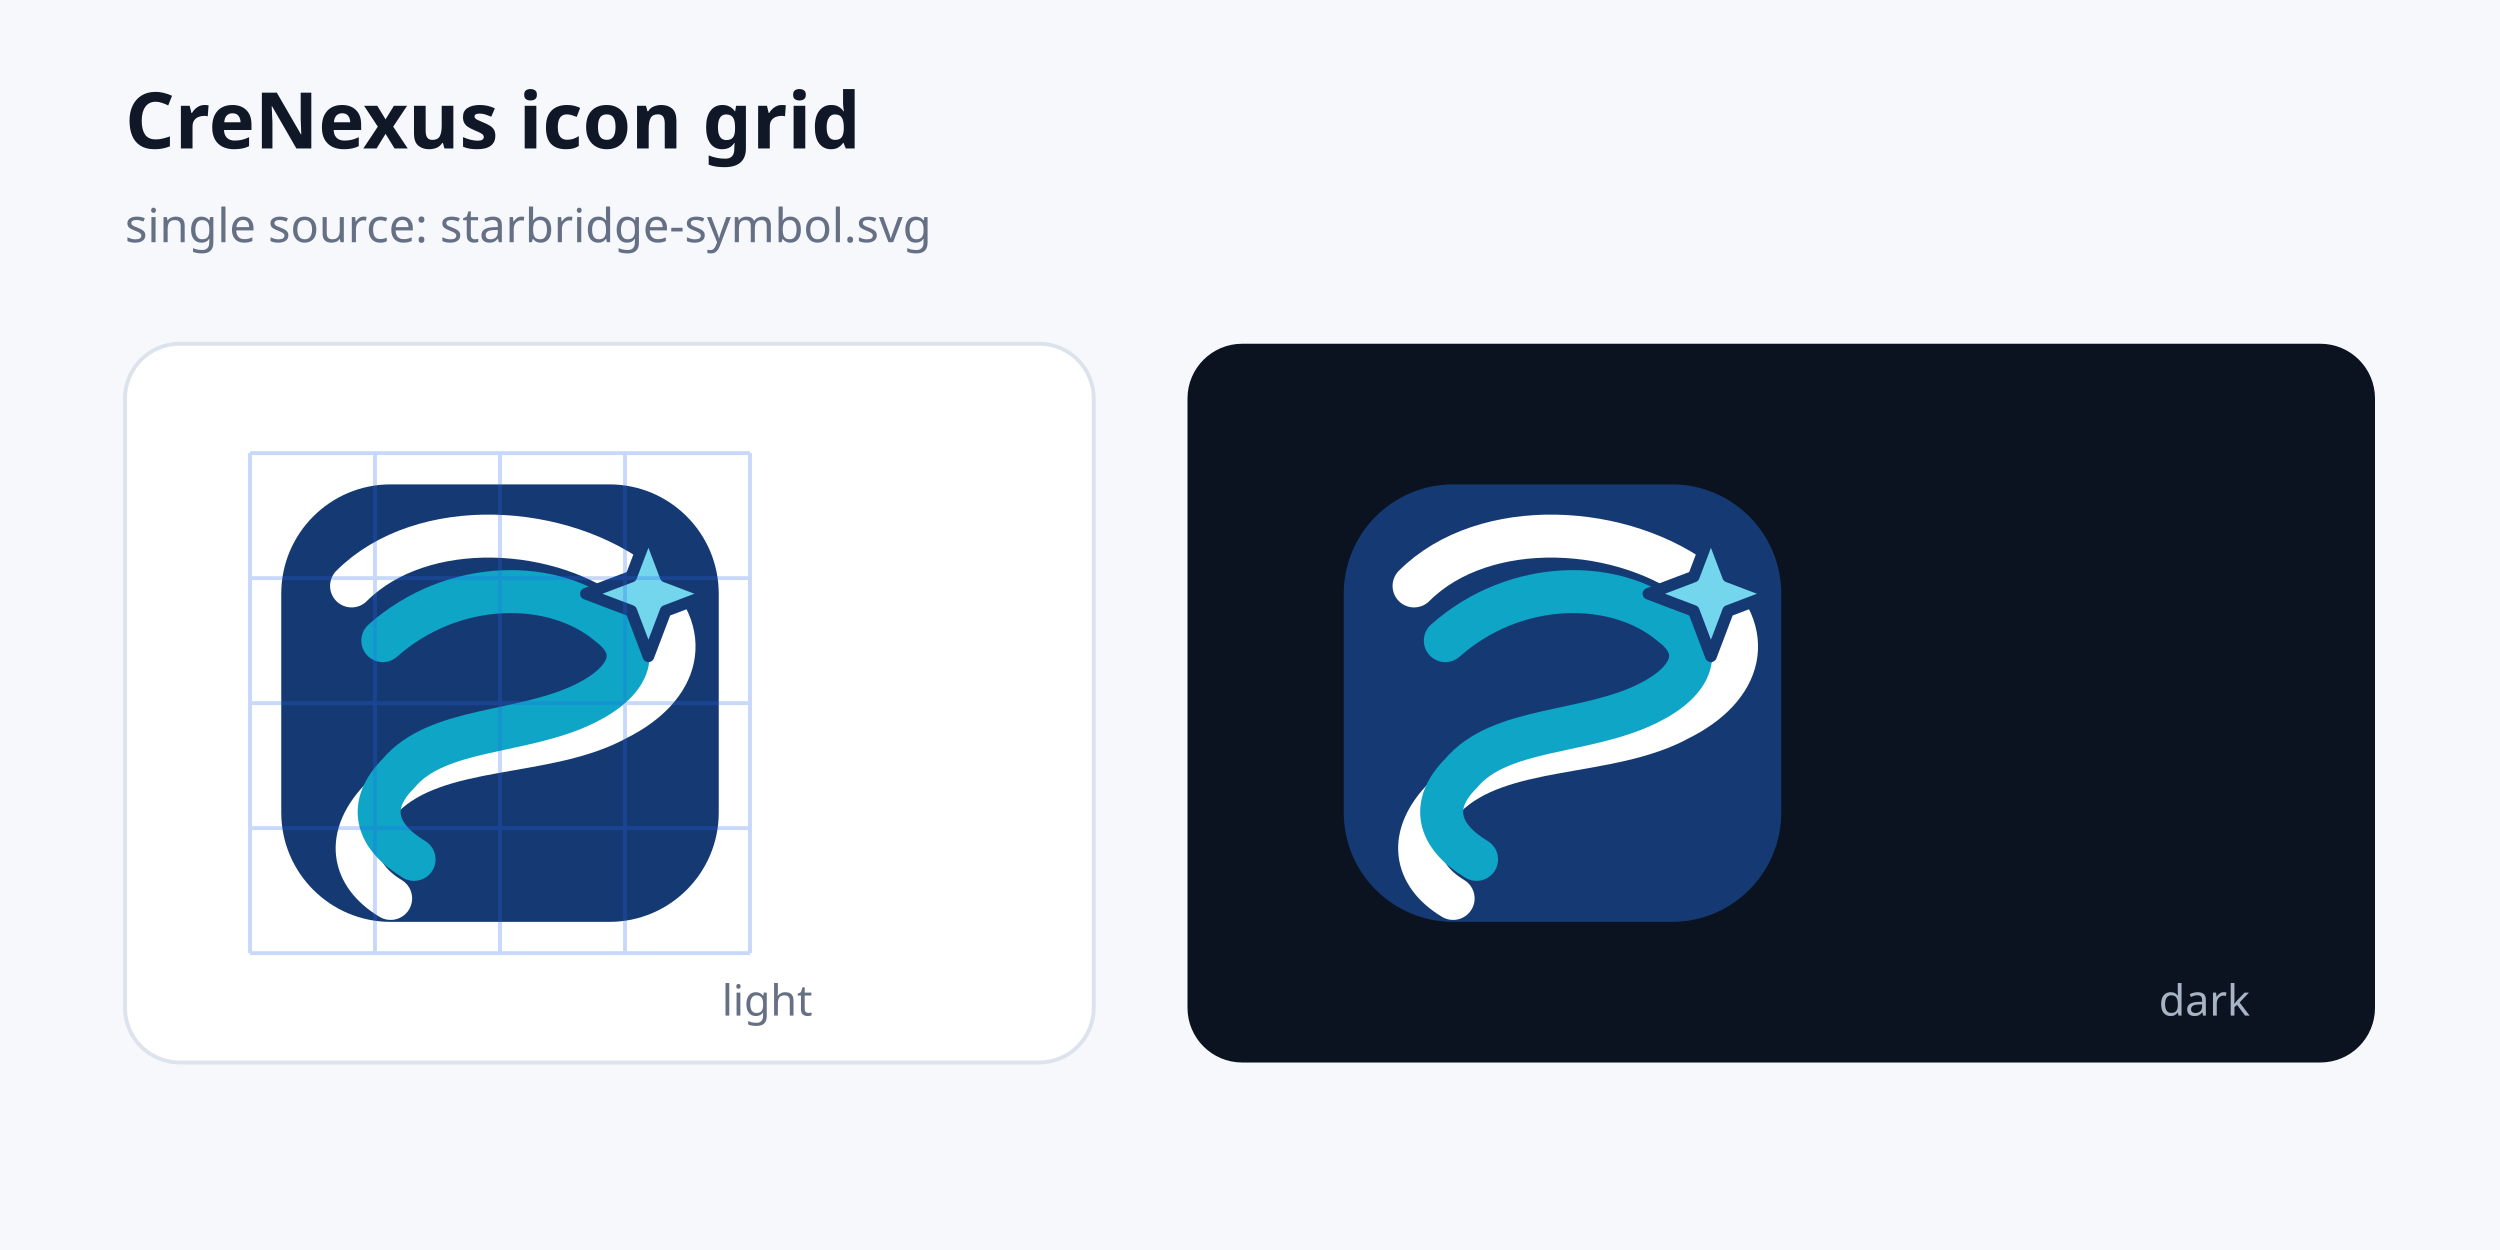
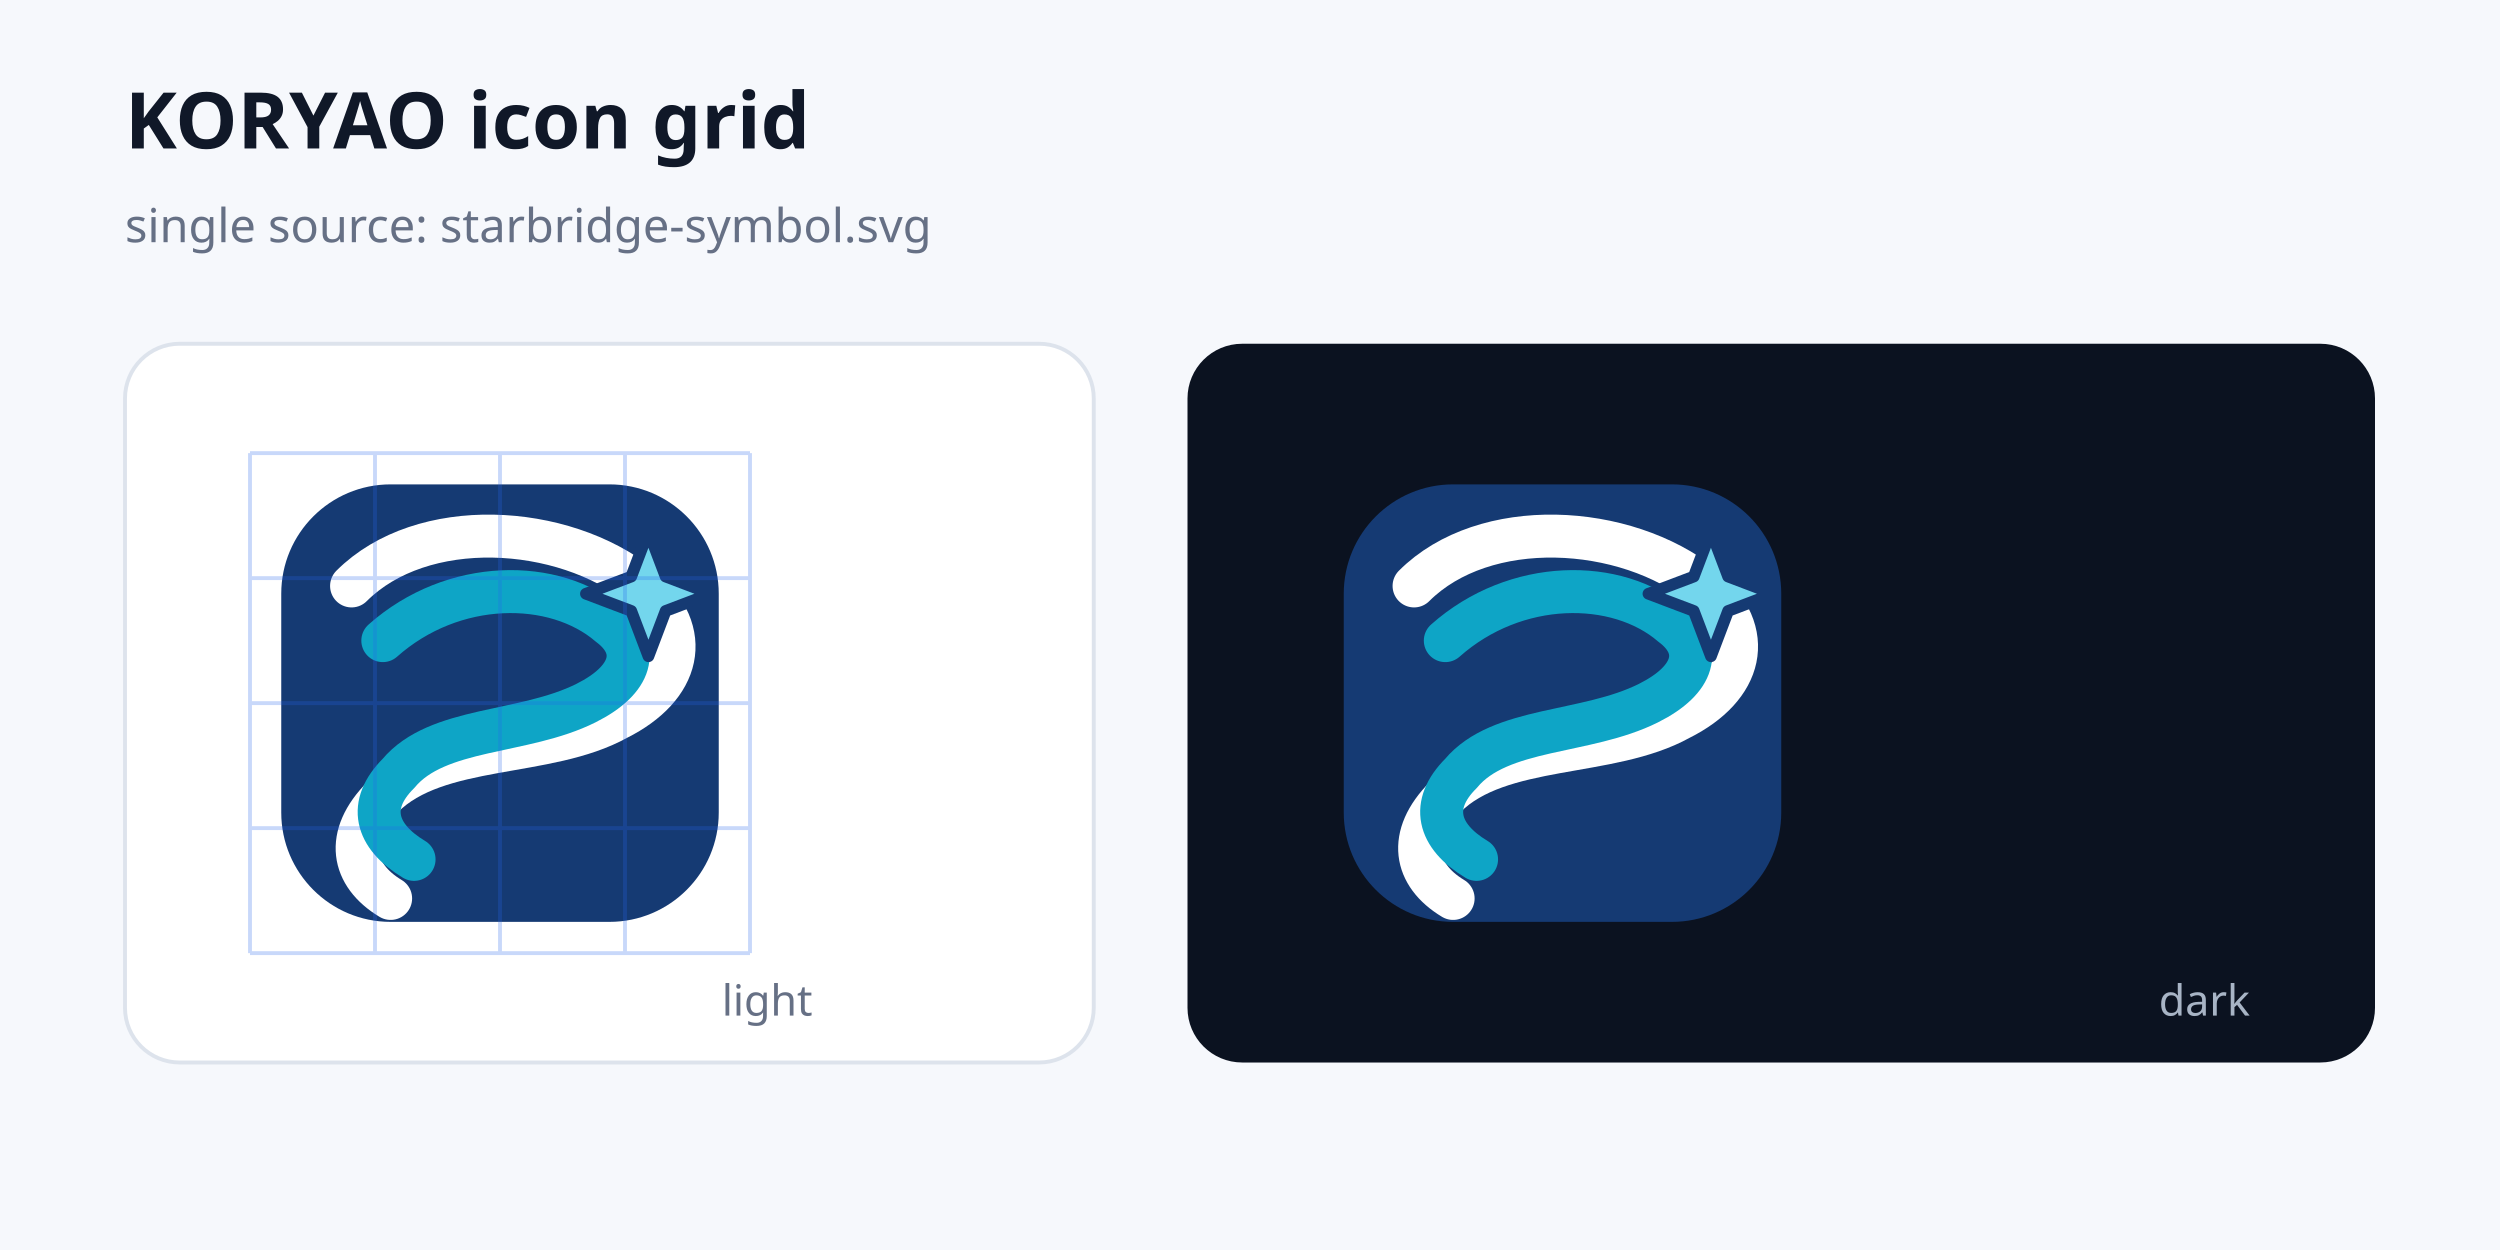
- <svg xmlns="http://www.w3.org/2000/svg" viewBox="0 0 640 320" role="img" aria-label="CreNexus icon grid">
+ <svg xmlns="http://www.w3.org/2000/svg" viewBox="0 0 640 320" role="img" aria-label="KORYAO icon grid">
  <rect width="640" height="320" fill="#F6F8FC" />
-   <text x="32" y="38" fill="#101828" font-family="Segoe UI, sans-serif" font-size="20" font-weight="700">CreNexus icon grid</text>
+   <text x="32" y="38" fill="#101828" font-family="Segoe UI, sans-serif" font-size="20" font-weight="700">KORYAO icon grid</text>
  <text x="32" y="62" fill="#667085" font-family="Segoe UI, sans-serif" font-size="12">single source: starbridge-symbol.svg</text>
  <rect x="32" y="88" width="248" height="184" rx="14" fill="#FFFFFF" stroke="#DDE3EC" />
  <rect x="304" y="88" width="304" height="184" rx="14" fill="#0B1220" />
  <g transform="translate(64 116) scale(2)">
    <g id="starbridge-symbol">
      <rect data-role="field" x="4" y="4" width="56" height="56" rx="14" fill="#153A73" />
      <path data-role="primary-track" d="M13 17C22 8 40 9 50 17C57 23 55 30 47 34C38 39 24 37 17 44C12 49 13 54 18 57" fill="none" stroke="#FFFFFF" stroke-width="5.5" stroke-linecap="round" />
      <path data-role="secondary-track" d="M17 24C26 16 39 16 46 22C50 25 49 29 43 32C35 36 24 35 19 41C15 45 16 49 21 52" fill="none" stroke="#0EA5C6" stroke-width="5.5" stroke-linecap="round" />
      <path data-role="star-node" d="M51 10L53.2 15.8L59 18L53.2 20.2L51 26L48.8 20.2L43 18L48.8 15.8Z" fill="#73D6ED" stroke="#153A73" stroke-width="1.5" stroke-linejoin="round" />
    </g>
  </g>
  <g transform="translate(336 116) scale(2)">
    <g id="starbridge-symbol">
      <rect data-role="field" x="4" y="4" width="56" height="56" rx="14" fill="#153A73" />
      <path data-role="primary-track" d="M13 17C22 8 40 9 50 17C57 23 55 30 47 34C38 39 24 37 17 44C12 49 13 54 18 57" fill="none" stroke="#FFFFFF" stroke-width="5.5" stroke-linecap="round" />
      <path data-role="secondary-track" d="M17 24C26 16 39 16 46 22C50 25 49 29 43 32C35 36 24 35 19 41C15 45 16 49 21 52" fill="none" stroke="#0EA5C6" stroke-width="5.5" stroke-linecap="round" />
      <path data-role="star-node" d="M51 10L53.2 15.8L59 18L53.2 20.2L51 26L48.8 20.2L43 18L48.8 15.8Z" fill="#73D6ED" stroke="#153A73" stroke-width="1.5" stroke-linejoin="round" />
    </g>
  </g>
  <g opacity="0.25" stroke="#2563EB" stroke-width="1">
    <path d="M64 116H192M64 148H192M64 180H192M64 212H192M64 244H192" />
    <path d="M64 116V244M96 116V244M128 116V244M160 116V244M192 116V244" />
  </g>
  <text x="208" y="260" fill="#667085" font-family="Segoe UI, sans-serif" font-size="11" text-anchor="end">light</text>
  <text x="576" y="260" fill="#A8B4C5" font-family="Segoe UI, sans-serif" font-size="11" text-anchor="end">dark</text>
</svg>
